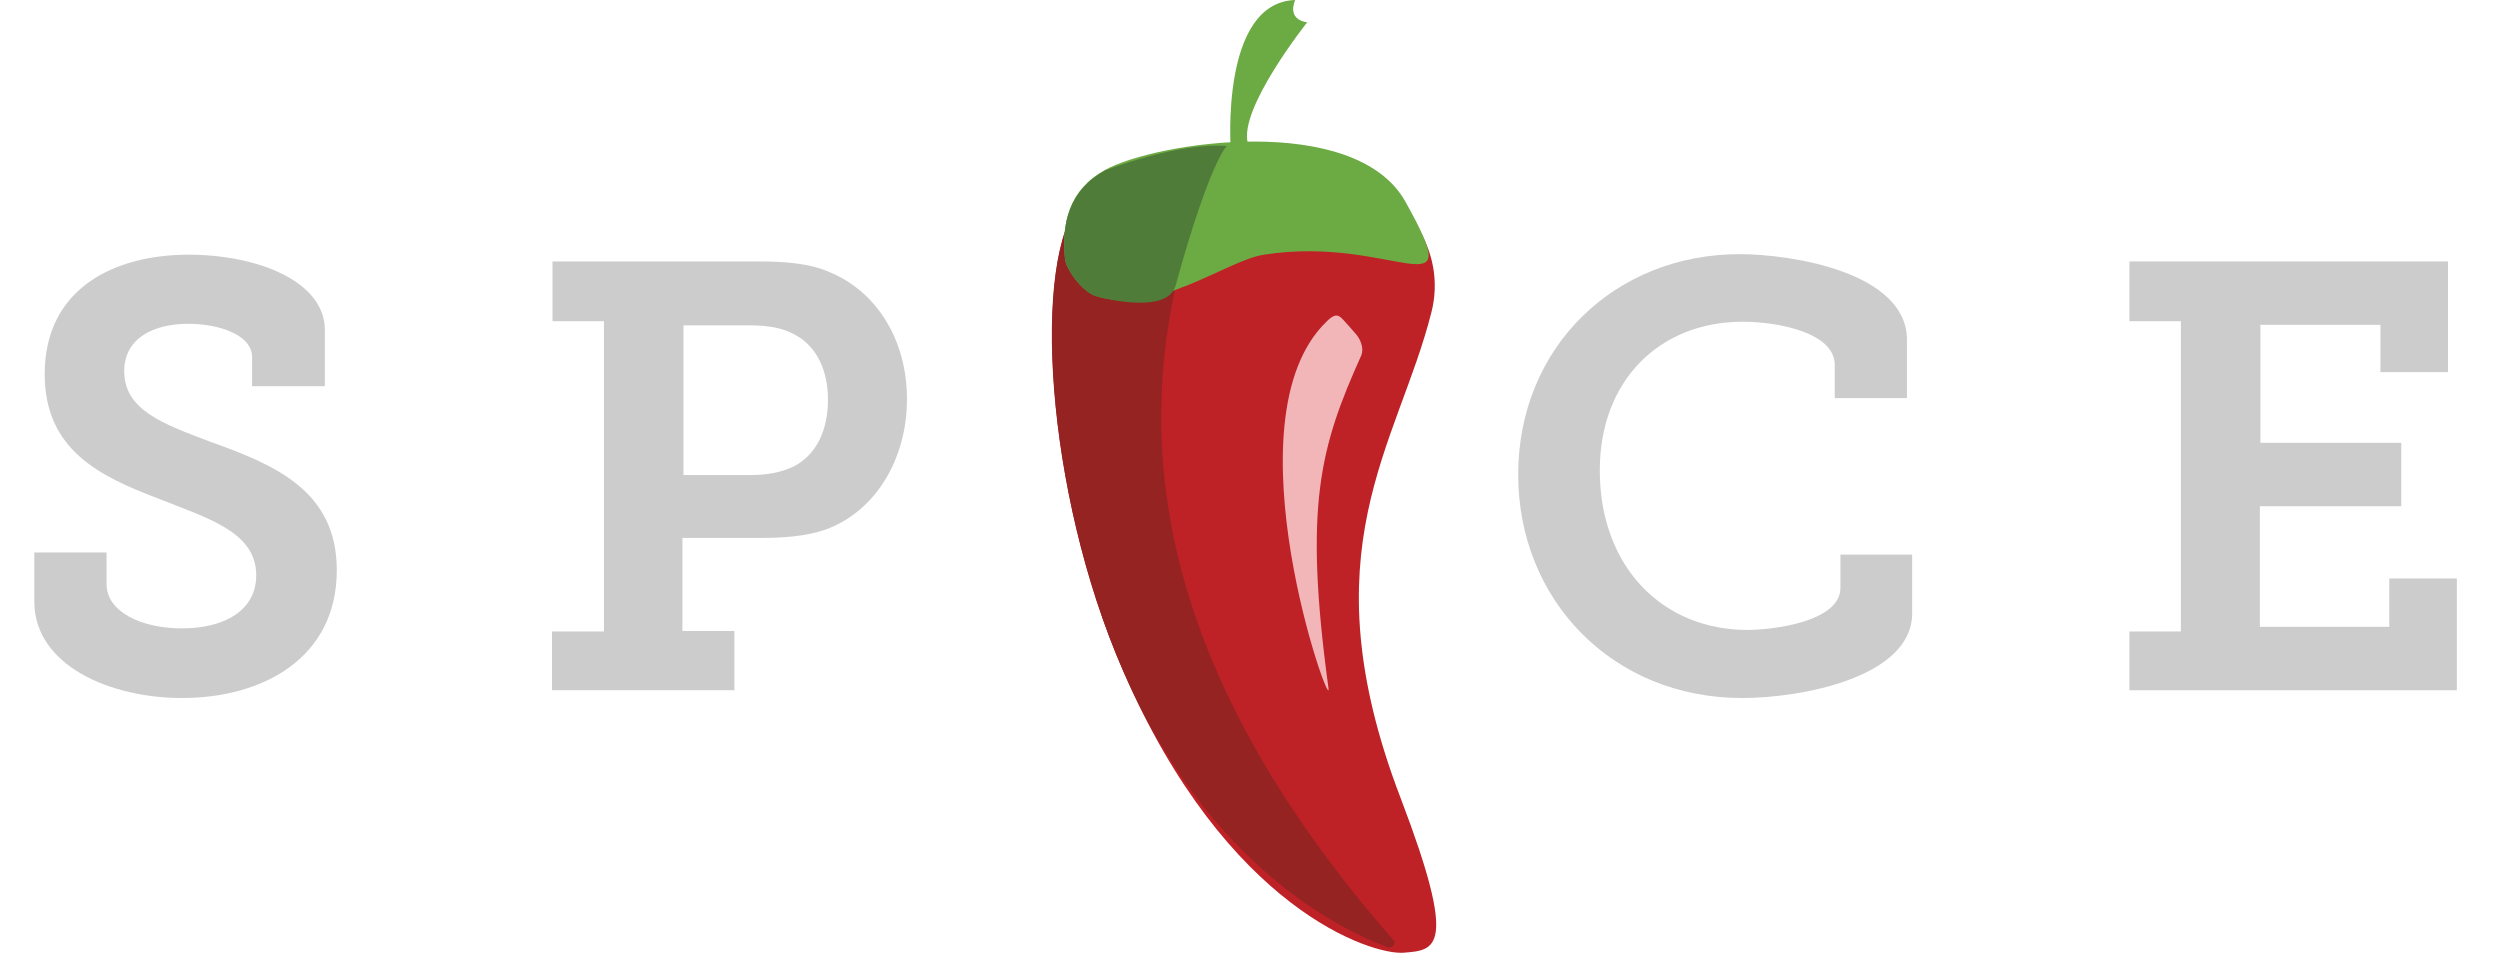
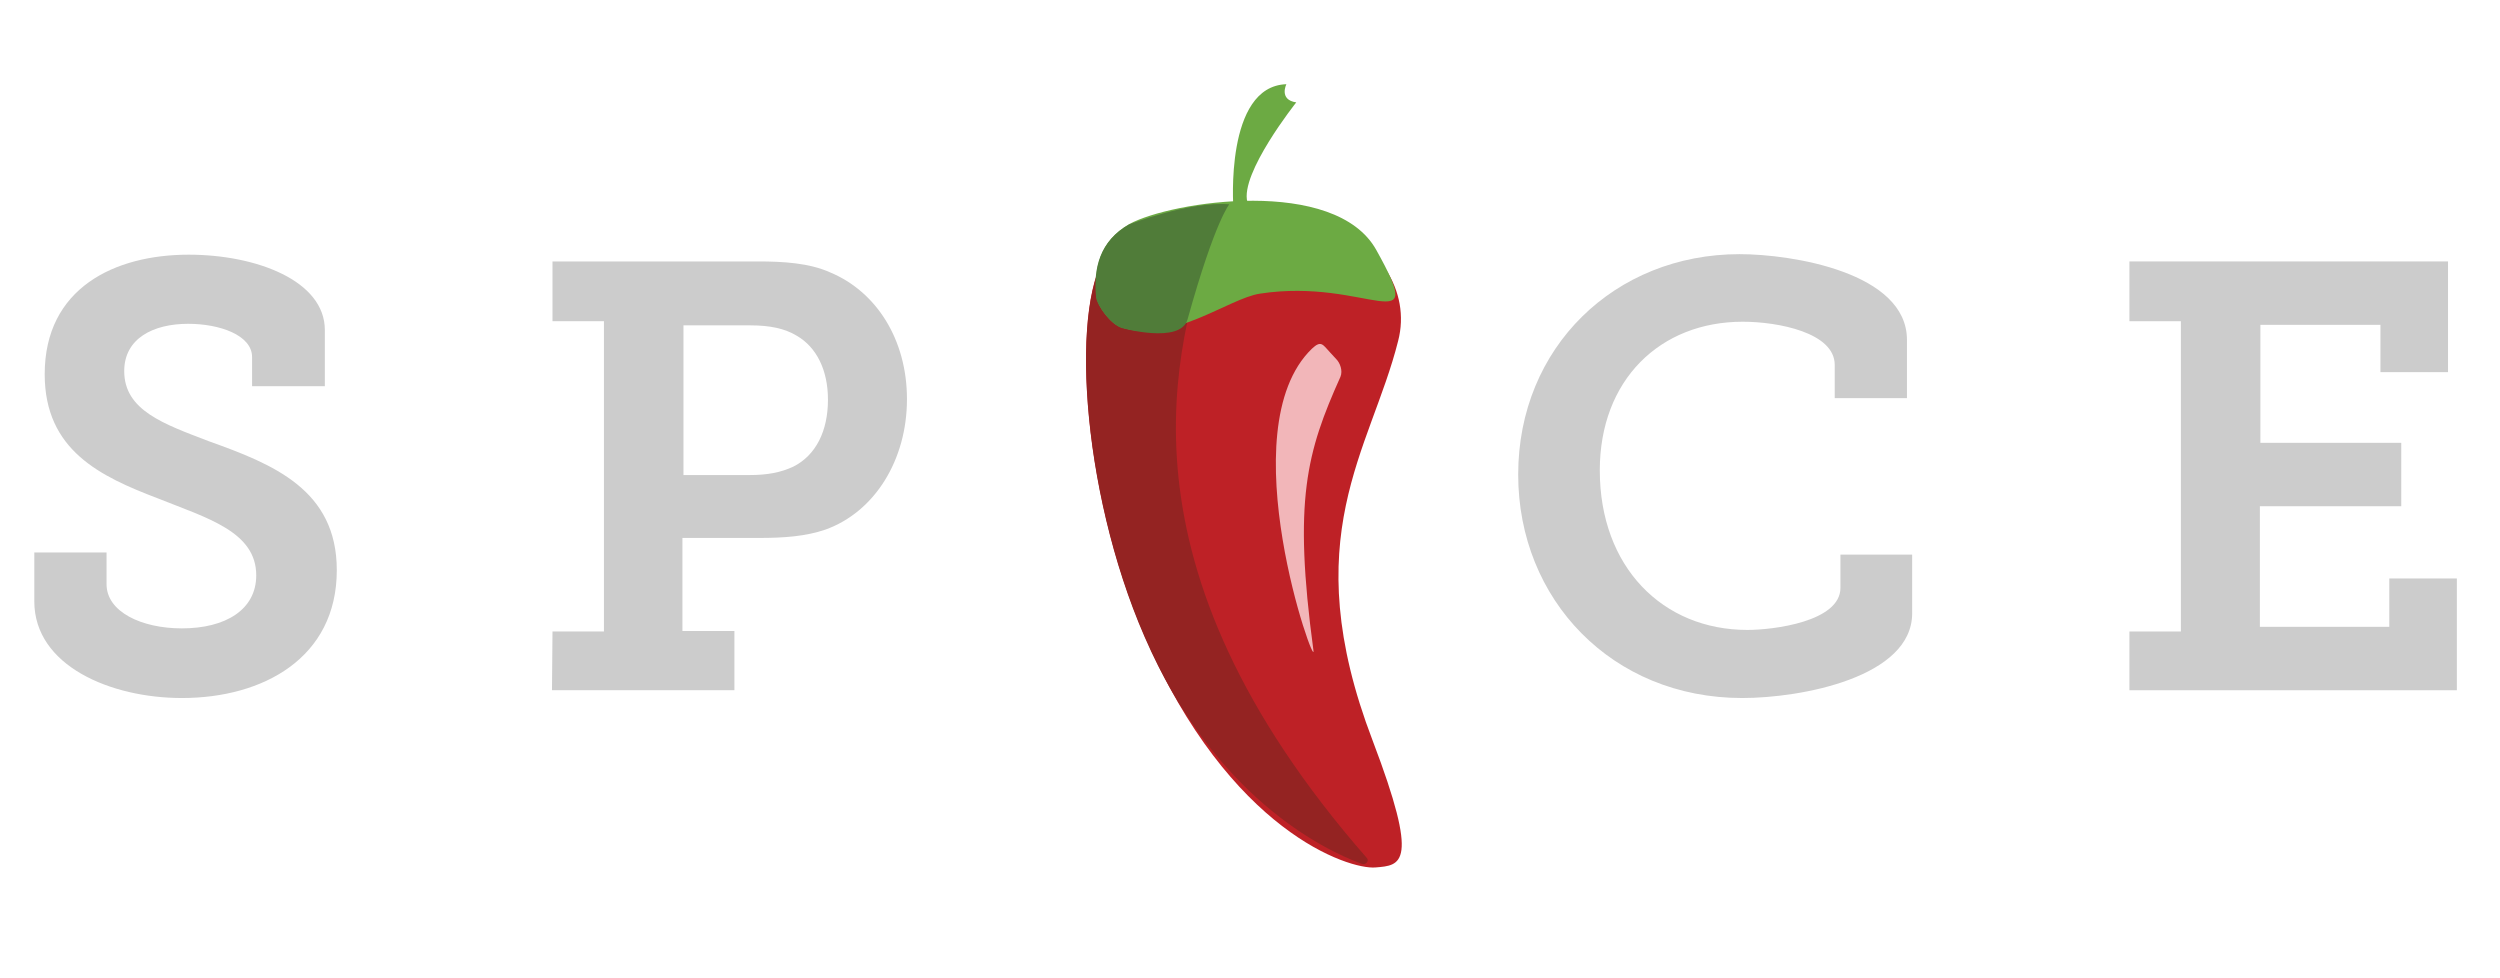
- <svg xmlns="http://www.w3.org/2000/svg" version="1.1" id="Layer_1" x="0px" y="0px" viewBox="0 0 481 188" style="enable-background:new 0 0 481 188;" xml:space="preserve">
+ <svg xmlns="http://www.w3.org/2000/svg" version="1.1" id="Layer_1" x="0px" y="0px" viewBox="-180 204.3 481 188" style="enable-background:new -180 204.3 481 188;" xml:space="preserve">
  <style type="text/css">
	.st0{fill:#BE2126;}
	.st1{fill:#942322;}
	.st2{fill:#F2B6B9;}
	.st3{fill:#6CAA43;}
	.st4{fill:#507C39;}
- 	.st5{fill:#CCC;}
+ 	.st5{fill:#CCCCCC;}
</style>
  <g>
    <g>
-       <path class="st0" d="M257.4,32.2c13.4,4.4,21,16.2,18,27.9c-6.5,25.7-24.2,45.8-5.9,93.5c11.1,29.1,6.7,29.2,0.6,29.7    s-34.1-8.3-54-54.2c-15.1-34.6-17.5-79.5-8.2-90.2c5-5.7,15.3-8.6,23.4-10.5c5.6-1.3,11.6-1,17.1,0.8L257.4,32.2z" />
-       <path class="st1" d="M232.1,34.2c1-2.9-2.5-5.5-5.9-4.4c-6.1,1.9-14.4,4.6-18.3,9.1c-9.4,10.7-6.9,55.6,8.2,90.2    c16.2,37.3,41.8,49.8,50.8,53.1c0.9,0.4,1.8-0.6,1.2-1.3C207.7,111.9,223,61.7,232.1,34.2z" />
-       <path class="st2" d="M259.5,62.7l1.4,1.6c0.8,0.9,1.6,2.7,1,4.1c-7.9,17.6-11.1,28.8-6.3,64c0.8,6-19.9-51.6-0.4-70.5    C257.4,59.7,257.8,60.9,259.5,62.7z" />
-       <path class="st3" d="M204.9,49.8c-0.7-6.9,0.8-13.3,7.7-17.1c9.8-5.4,48.1-11.2,57.8,6.1c12.3,22-2.1,6.3-27.2,10.2    c-7.3,1.1-20.7,11.8-32.4,7.9C208.2,56.1,205.1,51.8,204.9,49.8z" />
-       <path class="st4" d="M226.2,54.9c-1.6,6-15.4,2.1-15.4,2.1c-2.6-0.9-5.7-5.2-5.9-7.1c-0.7-6.9,0.8-13.3,7.7-17.1    c0,0,14-5.5,23.5-4.7C236,28,232.7,31.3,226.2,54.9z" />
-       <path class="st3" d="M236.8,28.8c0,0-2.1-28.3,12.4-28.8c0,0-1.8,3.7,2.3,4.3c0,0-13.3,16.7-11.4,23.3S236.8,28.8,236.8,28.8z" />
+       <path class="st0" d="M74.2,247c11,3.6,17.3,13.3,14.8,22.9c-5.3,21.1-19.9,37.7-4.9,76.9c9.1,23.9,5.5,24,0.5,24.4    s-28-6.8-44.4-44.6c-12.4-28.5-14.4-65.4-6.7-74.2c4.1-4.7,12.6-7.1,19.2-8.6c4.6-1.1,9.5-0.8,14.1,0.7L74.2,247z" />
+       <path class="st1" d="M53.4,248.7c0.8-2.4-2.1-4.5-4.9-3.6c-5,1.6-11.8,3.8-15,7.5c-7.7,8.8-5.7,45.7,6.7,74.2    c13.3,30.7,34.4,41,41.8,43.7c0.7,0.3,1.5-0.5,1-1.1C33.3,312.6,45.9,271.3,53.4,248.7z" />
+       <path class="st2" d="M75.9,272.1l1.2,1.3c0.7,0.7,1.3,2.2,0.8,3.4c-6.5,14.5-9.1,23.7-5.2,52.6c0.7,4.9-16.4-42.4-0.3-58    C74.2,269.7,74.5,270.6,75.9,272.1z" />
+       <path class="st3" d="M31,261.5c-0.6-5.7,0.7-10.9,6.3-14.1c8.1-4.4,39.6-9.2,47.5,5c10.1,18.1-1.7,5.2-22.4,8.4    c-6,0.9-17,9.7-26.6,6.5C33.7,266.7,31.2,263.2,31,261.5z" />
+       <path class="st4" d="M48.5,265.7c-1.3,4.9-12.7,1.7-12.7,1.7c-2.1-0.7-4.7-4.3-4.9-5.8c-0.6-5.7,0.7-10.9,6.3-14.1    c0,0,11.5-4.5,19.3-3.9C56.6,243.6,53.9,246.3,48.5,265.7z" />
+       <path class="st3" d="M57.3,244.2c0,0-1.7-23.3,10.2-23.7c0,0-1.5,3,1.9,3.5c0,0-10.9,13.7-9.4,19.2S57.3,244.2,57.3,244.2z" />
    </g>
    <g>
-       <path class="st5" d="M20.5,106.2v6.2c0,5.3,6.7,8.5,14.5,8.5c8.4,0,14.3-3.6,14.3-10.2c0-8.4-9.4-11-18.9-14.8    C19.4,91.7,8.6,86.7,8.6,72c0-16.6,13.5-23,27.7-23c13,0,26.2,5,26.2,14.5v10.8H48.5v-5.6c0-4.2-6.2-6.4-12.3-6.4    c-6.7,0-12.3,2.8-12.3,9.1c0,7.6,7.7,10.2,16.3,13.5c12.3,4.4,24.6,9.3,24.6,24.8c0,16.9-14.2,24.6-29.8,24.6    c-13.7,0-28.4-6.2-28.4-18.6v-9.4H20.5z" />
-       <path class="st5" d="M106.3,121.5h9.9V61.8h-9.9V50.3h39.5c4.9,0,9.9,0.3,13.9,2.1c8.9,3.7,14.8,12.9,14.8,24.4    c0,11.7-6.2,21.7-15.7,25.1c-3.8,1.3-8,1.6-12.7,1.6h-14.8v17.9h10v11.4h-35.1V121.5z M144.2,91.4c3.5,0,6-0.5,8.4-1.6    c4.4-2.2,6.7-6.9,6.7-12.9c0-5.7-2.2-10.1-6-12.3c-2.3-1.4-5.2-2-8.9-2h-12.9v28.8H144.2z" />
+       <path class="st5" d="M-159.5,310.5v6.2c0,5.3,6.7,8.5,14.5,8.5c8.4,0,14.3-3.6,14.3-10.2c0-8.4-9.4-11-18.9-14.8    c-11-4.2-21.8-9.2-21.8-23.9c0-16.6,13.5-23,27.7-23c13,0,26.2,5,26.2,14.5v10.8h-14V273c0-4.2-6.2-6.4-12.3-6.4    c-6.7,0-12.3,2.8-12.3,9.1c0,7.6,7.7,10.2,16.3,13.5c12.3,4.4,24.6,9.3,24.6,24.8c0,16.9-14.2,24.6-29.8,24.6    c-13.7,0-28.4-6.2-28.4-18.6v-9.4h13.9V310.5z" />
+       <path class="st5" d="M-73.7,325.8h9.9v-59.7h-9.9v-11.5h39.5c4.9,0,9.9,0.3,13.9,2.1c8.9,3.7,14.8,12.9,14.8,24.4    c0,11.7-6.2,21.7-15.7,25.1c-3.8,1.3-8,1.6-12.7,1.6h-14.8v17.9h10v11.4h-35.1L-73.7,325.8L-73.7,325.8z M-35.8,295.7    c3.5,0,6-0.5,8.4-1.6c4.4-2.2,6.7-6.9,6.7-12.9c0-5.7-2.2-10.1-6-12.3c-2.3-1.4-5.2-2-8.9-2h-12.9v28.8    C-48.5,295.7-35.8,295.7-35.8,295.7z" />
    </g>
    <g>
-       <path class="st5" d="M334.7,48.9c10,0,32.2,3.5,32.2,16.5v11.2H353v-6.4c0-6.2-10.9-8.3-17.7-8.3c-15.9,0-27.5,11.2-27.5,28.6    c0,18.6,12.1,30.7,28.4,30.7c5,0,17.9-1.6,17.9-8.1v-6.4h13.8V118c0,12.3-21.3,16.3-32.7,16.3c-25,0-43.1-18.9-43.1-43    C292.1,66.8,310.7,48.9,334.7,48.9z" />
-       <path class="st5" d="M409.7,121.5h9.9V61.8h-9.9V50.3H471v21.3h-13v-9.1h-23.1v22.7H462v12.2h-27.2v23.2h24.9v-9.3h13v21.5h-63    V121.5z" />
+       <path class="st5" d="M154.7,253.2c10,0,32.2,3.5,32.2,16.5v11.2H173v-6.4c0-6.2-10.9-8.3-17.7-8.3c-15.9,0-27.5,11.2-27.5,28.6    c0,18.6,12.1,30.7,28.4,30.7c5,0,17.9-1.6,17.9-8.1V311h13.8v11.3c0,12.3-21.3,16.3-32.7,16.3c-25,0-43.1-18.9-43.1-43    C112.1,271.1,130.7,253.2,154.7,253.2z" />
+       <path class="st5" d="M229.7,325.8h9.9v-59.7h-9.9v-11.5H291v21.3h-13v-9.1h-23.1v22.7H282v12.2h-27.2v23.2h24.9v-9.3h13v21.5h-63    L229.7,325.8L229.7,325.8z" />
    </g>
  </g>
</svg>
